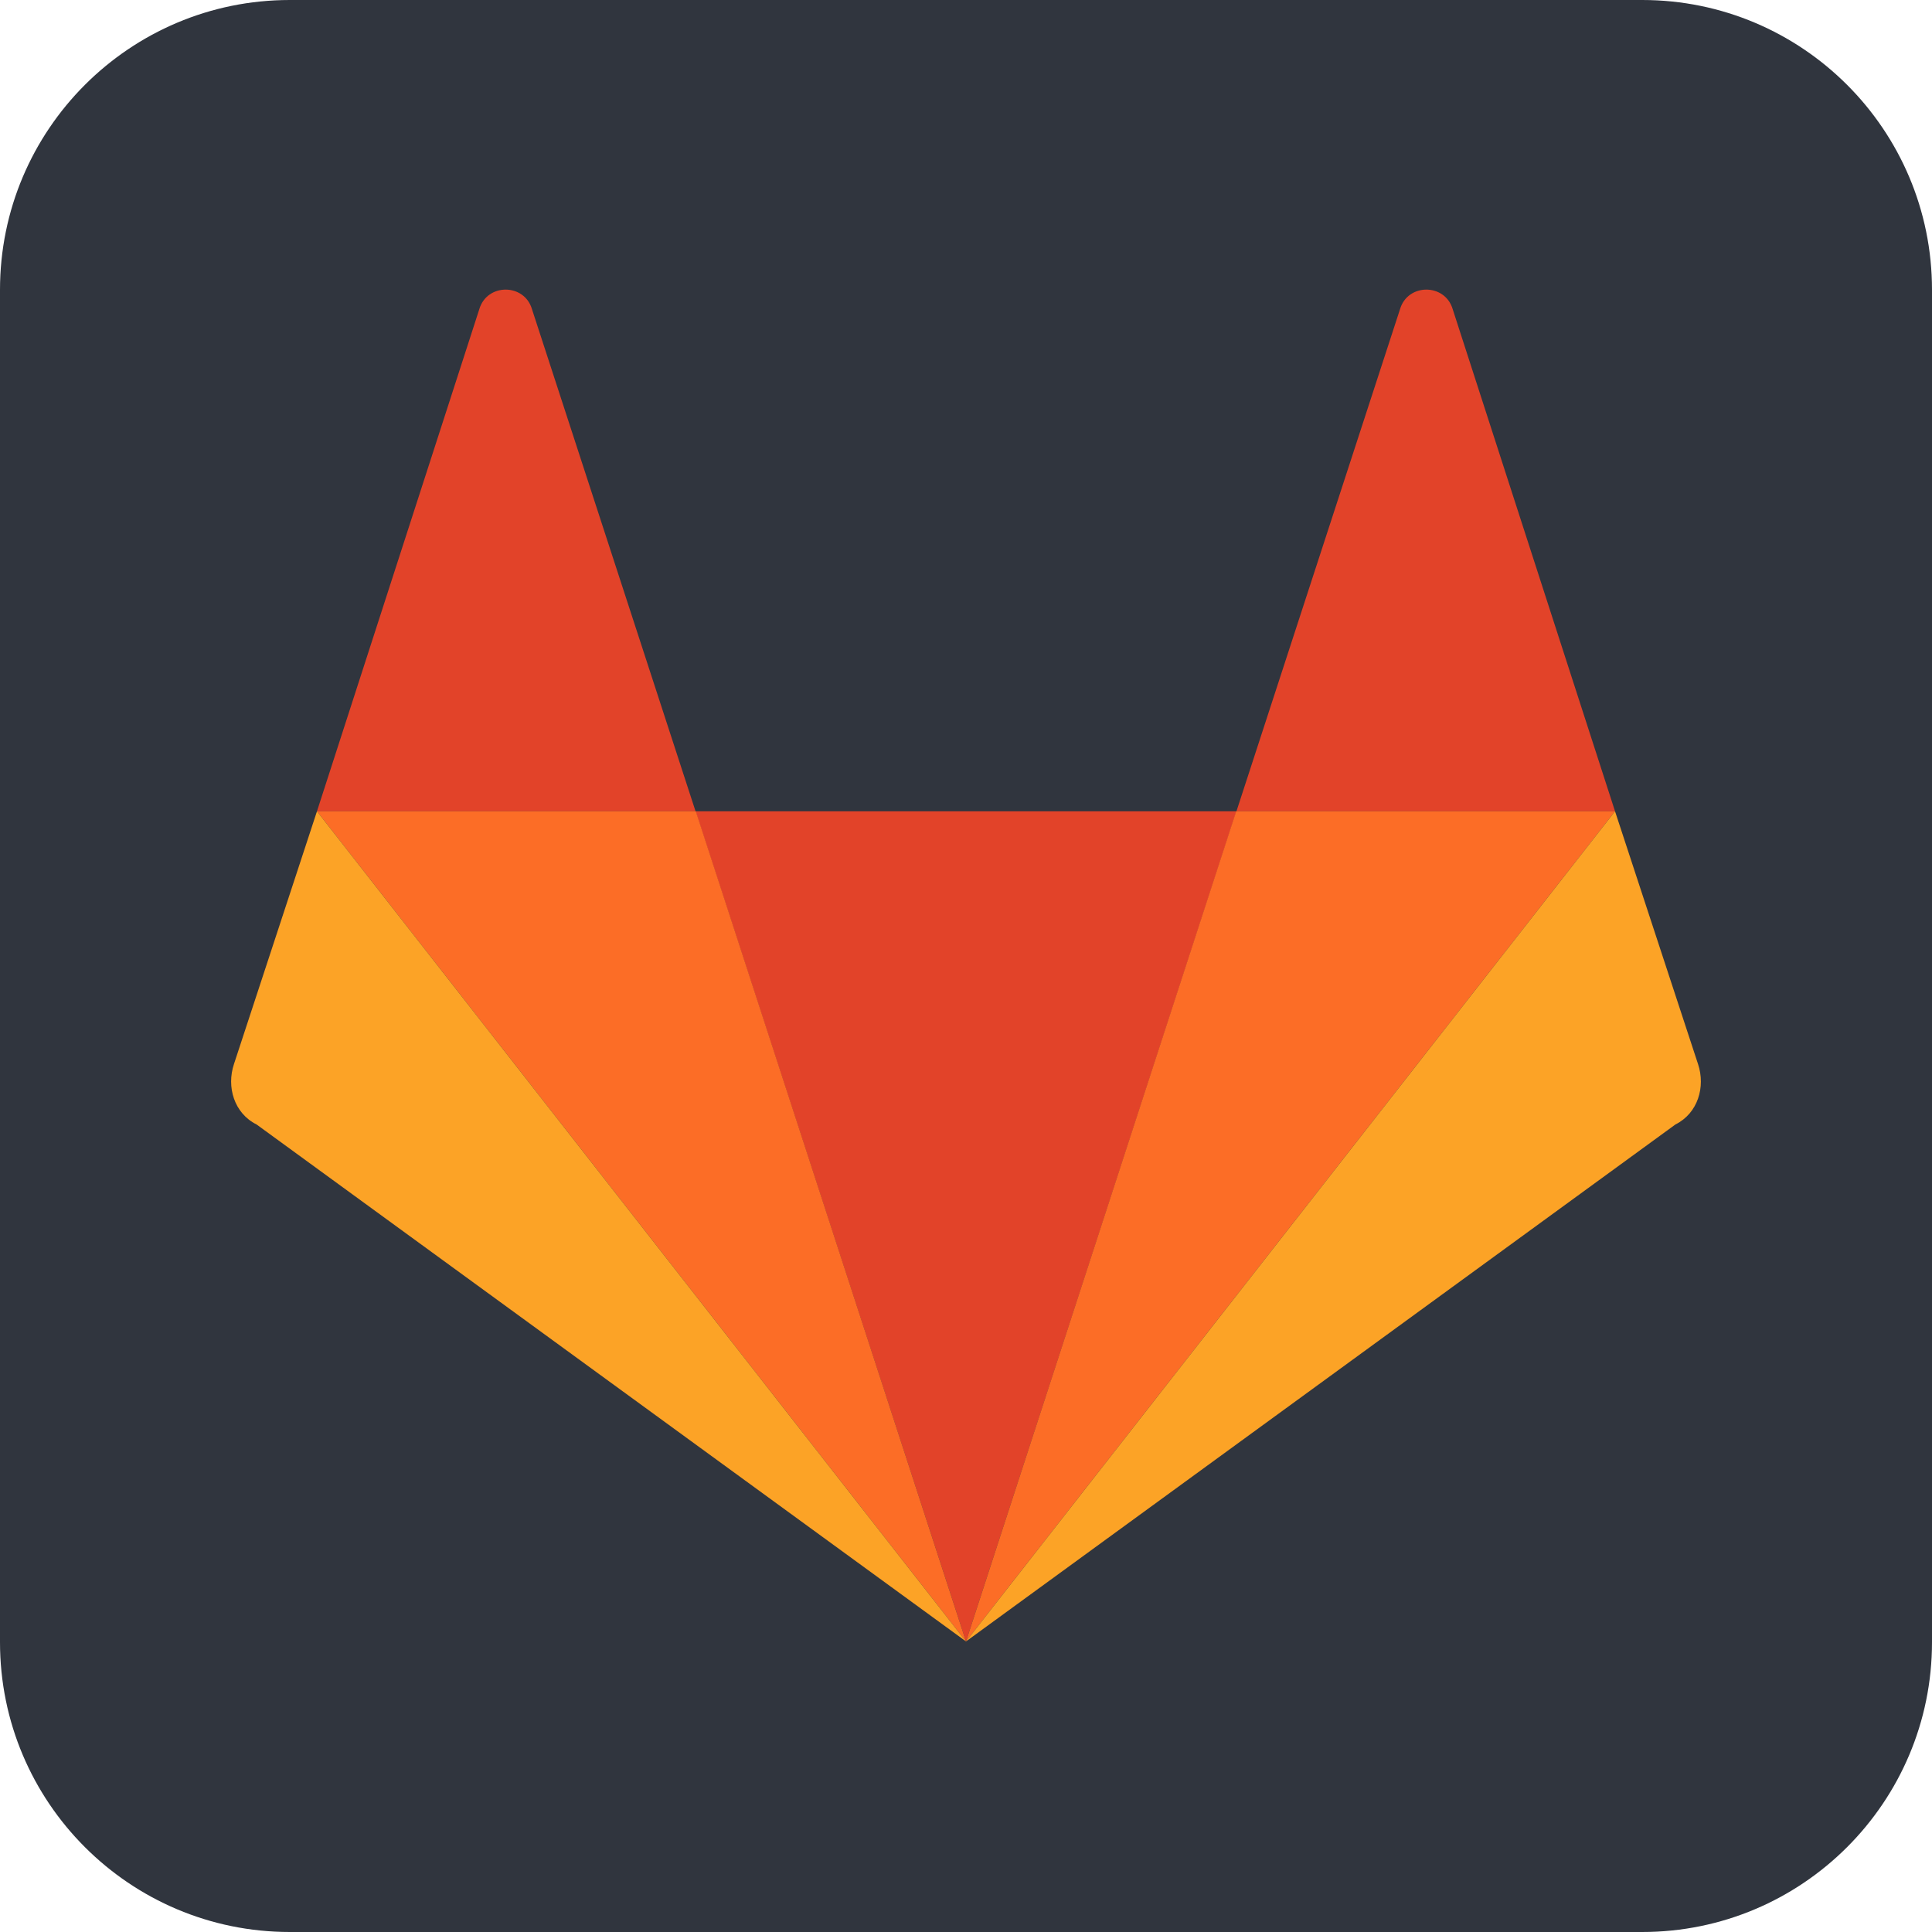
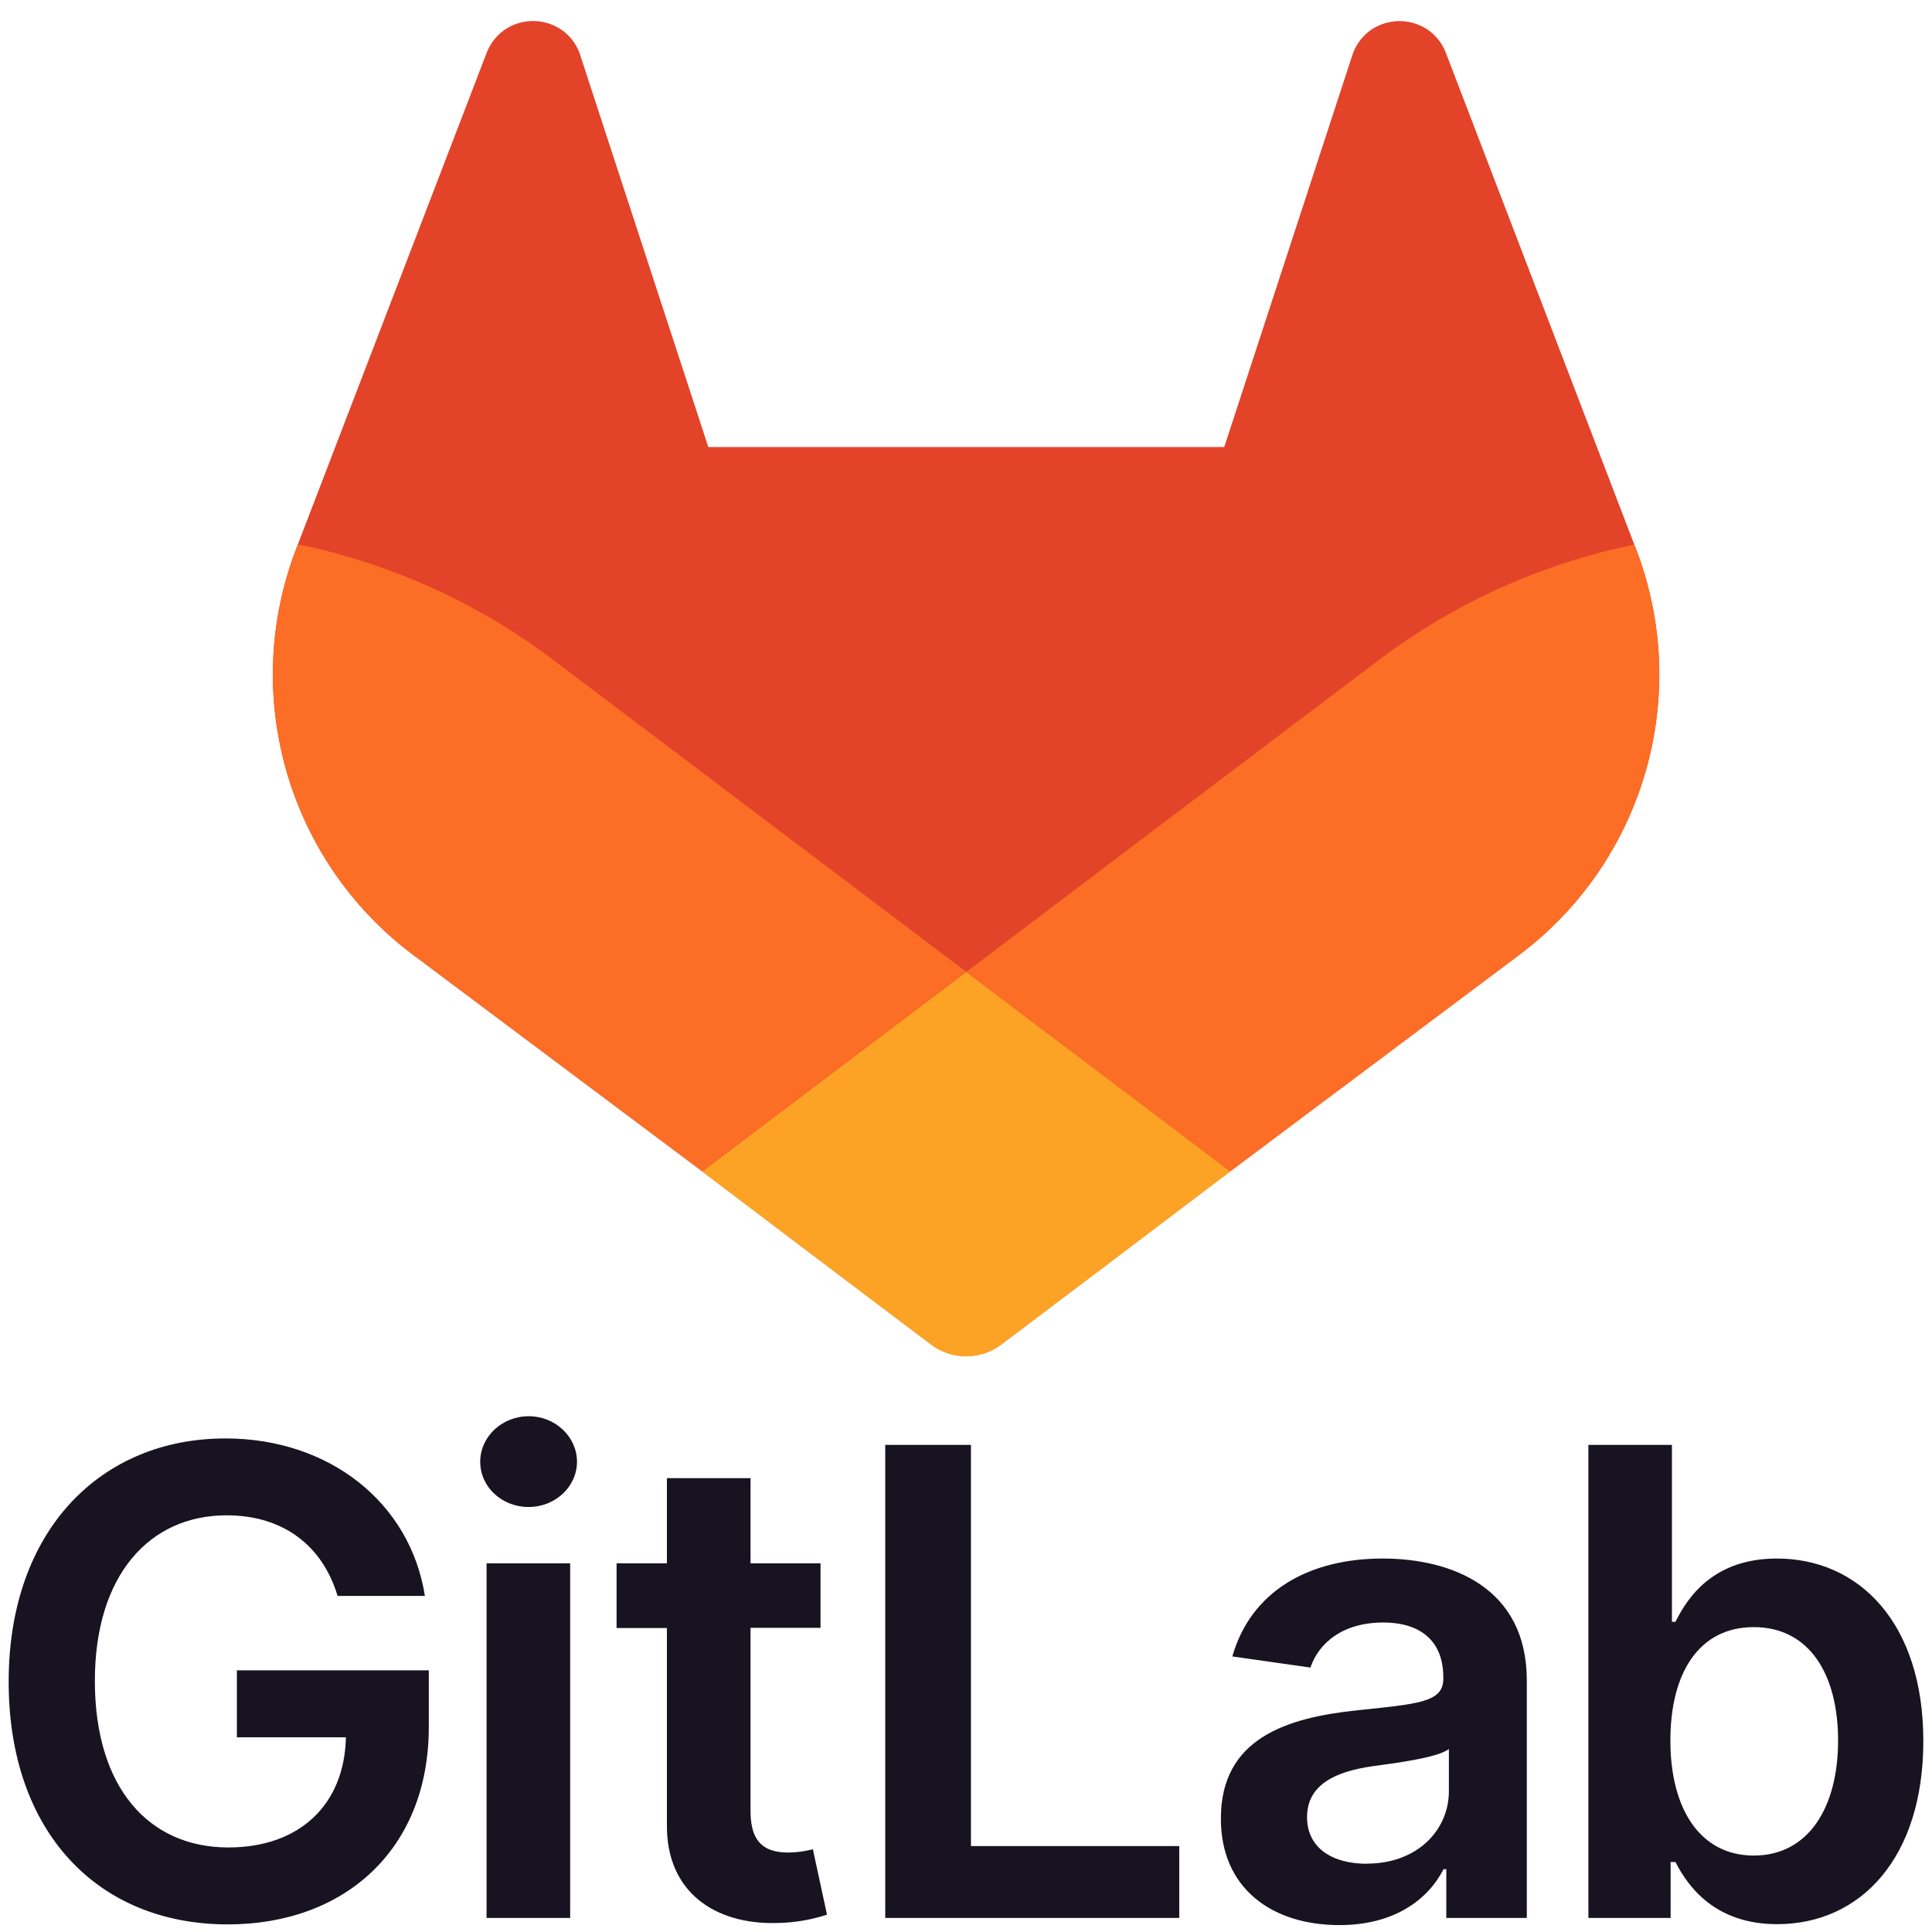
- <svg xmlns="http://www.w3.org/2000/svg" aria-label="GitLab" role="img" viewBox="0 0 512 512">
-   <rect width="512" height="512" rx="15%" fill="#30353e" />
-   <path fill="#e24329" d="M84 215l43-133c2-7 12-7 14 0l115 353L371 82c2-7 12-7 14 0l43 133" />
-   <path fill="#fc6d26" d="M256 435L84 215h100.4zm71.7-220H428L256 435l71.6-220z" />
-   <path fill="#fca326" d="M84 215l-22 67c-2 6 0 13 6 16l188 137zm344 0l22 67c2 6 0 13-6 16L256 435z" />
+ <svg xmlns="http://www.w3.org/2000/svg" viewBox="0 0 128 128" xml:space="preserve">
+   <path fill="#E24329" d="m108.405 36.409-.129-.33L95.774 3.451a3.26 3.26 0 0 0-1.287-1.55 3.348 3.348 0 0 0-3.826.206 3.35 3.35 0 0 0-1.11 1.684L81.11 29.617H46.927L38.486 3.79a3.277 3.277 0 0 0-1.11-1.688 3.348 3.348 0 0 0-3.826-.206c-.58.369-1.03.911-1.287 1.55L19.737 36.06l-.124.33a23.216 23.216 0 0 0 7.7 26.831l.043.033.115.081 19.045 14.262 9.422 7.131 5.739 4.333a3.858 3.858 0 0 0 4.668 0l5.739-4.333 9.422-7.131 19.16-14.348.048-.038a23.224 23.224 0 0 0 7.691-26.802z" />
+   <path fill="#FC6D26" d="m108.405 36.409-.129-.33a42.223 42.223 0 0 0-16.811 7.557L64.007 64.398c9.35 7.074 17.491 13.22 17.491 13.22l19.16-14.348.048-.038a23.23 23.23 0 0 0 7.699-26.823z" />
+   <path fill="#FCA326" d="m46.516 77.617 9.422 7.131 5.739 4.333a3.858 3.858 0 0 0 4.668 0l5.739-4.333 9.422-7.131s-8.15-6.165-17.5-13.22c-9.35 7.055-17.49 13.22-17.49 13.22z" />
+   <path fill="#FC6D26" d="M36.544 43.636a42.17 42.17 0 0 0-16.807-7.576l-.124.33a23.216 23.216 0 0 0 7.7 26.831l.043.033.115.081 19.045 14.262 17.491-13.22-27.463-20.741z" />
+   <g fill="#171321">
+     <path d="M22.366 105.736h5.785C27.186 99.585 21.86 95.3 14.929 95.3 6.728 95.3.574 101.329.574 111.427c0 9.918 5.877 16.069 14.522 16.069 7.759 0 13.313-4.991 13.313-13.069v-3.764H15.694v4.437h7.223c-.091 4.47-3.076 7.299-7.789 7.299-5.247 0-8.843-3.931-8.843-11.033 0-7.055 3.657-10.972 8.721-10.972 3.779.001 6.365 2.02 7.36 5.342zM32.236 127.067h5.539v-23.492h-5.539v23.492zm2.793-27.225c1.76 0 3.198-1.349 3.198-2.999 0-1.651-1.437-3.015-3.198-3.015-1.76 0-3.213 1.346-3.213 3.015s1.427 2.999 3.203 2.999h.01zM54.362 103.575h-4.638v-5.643h-5.539v5.643H40.85v4.285h3.335v13.069c-.03 4.422 3.185 6.603 7.345 6.474a11.262 11.262 0 0 0 3.261-.551l-.935-4.333a6.758 6.758 0 0 1-1.62.216c-1.394 0-2.512-.49-2.512-2.725v-12.163h4.638v-4.272zM58.649 127.067h19.48v-4.759H64.328V95.727h-5.679v31.34zM88.739 127.542c3.688 0 5.89-1.73 6.9-3.703h.183v3.228h5.333v-15.731c0-6.212-5.064-8.079-9.549-8.079-4.942 0-8.737 2.202-9.961 6.486l5.173.737c.549-1.608 2.111-2.984 4.825-2.984 2.573 0 3.98 1.316 3.98 3.627v.091c0 1.59-1.669 1.669-5.816 2.111-4.559.49-8.92 1.851-8.92 7.147-.013 4.622 3.367 7.07 7.852 7.07zm1.821-4.063c-2.311 0-3.965-1.057-3.965-3.091 0-2.128 1.851-3.015 4.318-3.368 1.455-.198 4.363-.566 5.079-1.145v2.768c.015 2.608-2.098 4.828-5.432 4.828v.008zM105.235 127.067h5.448v-3.703h.32c.874 1.714 2.695 4.117 6.735 4.117 5.539 0 9.687-4.394 9.687-12.135 0-7.835-4.269-12.089-9.702-12.089-4.147 0-5.877 2.494-6.72 4.193h-.234V95.727h-5.534v31.34zm5.432-11.751c0-4.572 1.958-7.515 5.524-7.515 3.688 0 5.587 3.137 5.587 7.515s-1.928 7.619-5.587 7.619c-3.535 0-5.524-3.06-5.524-7.619z" />
+   </g>
</svg>
